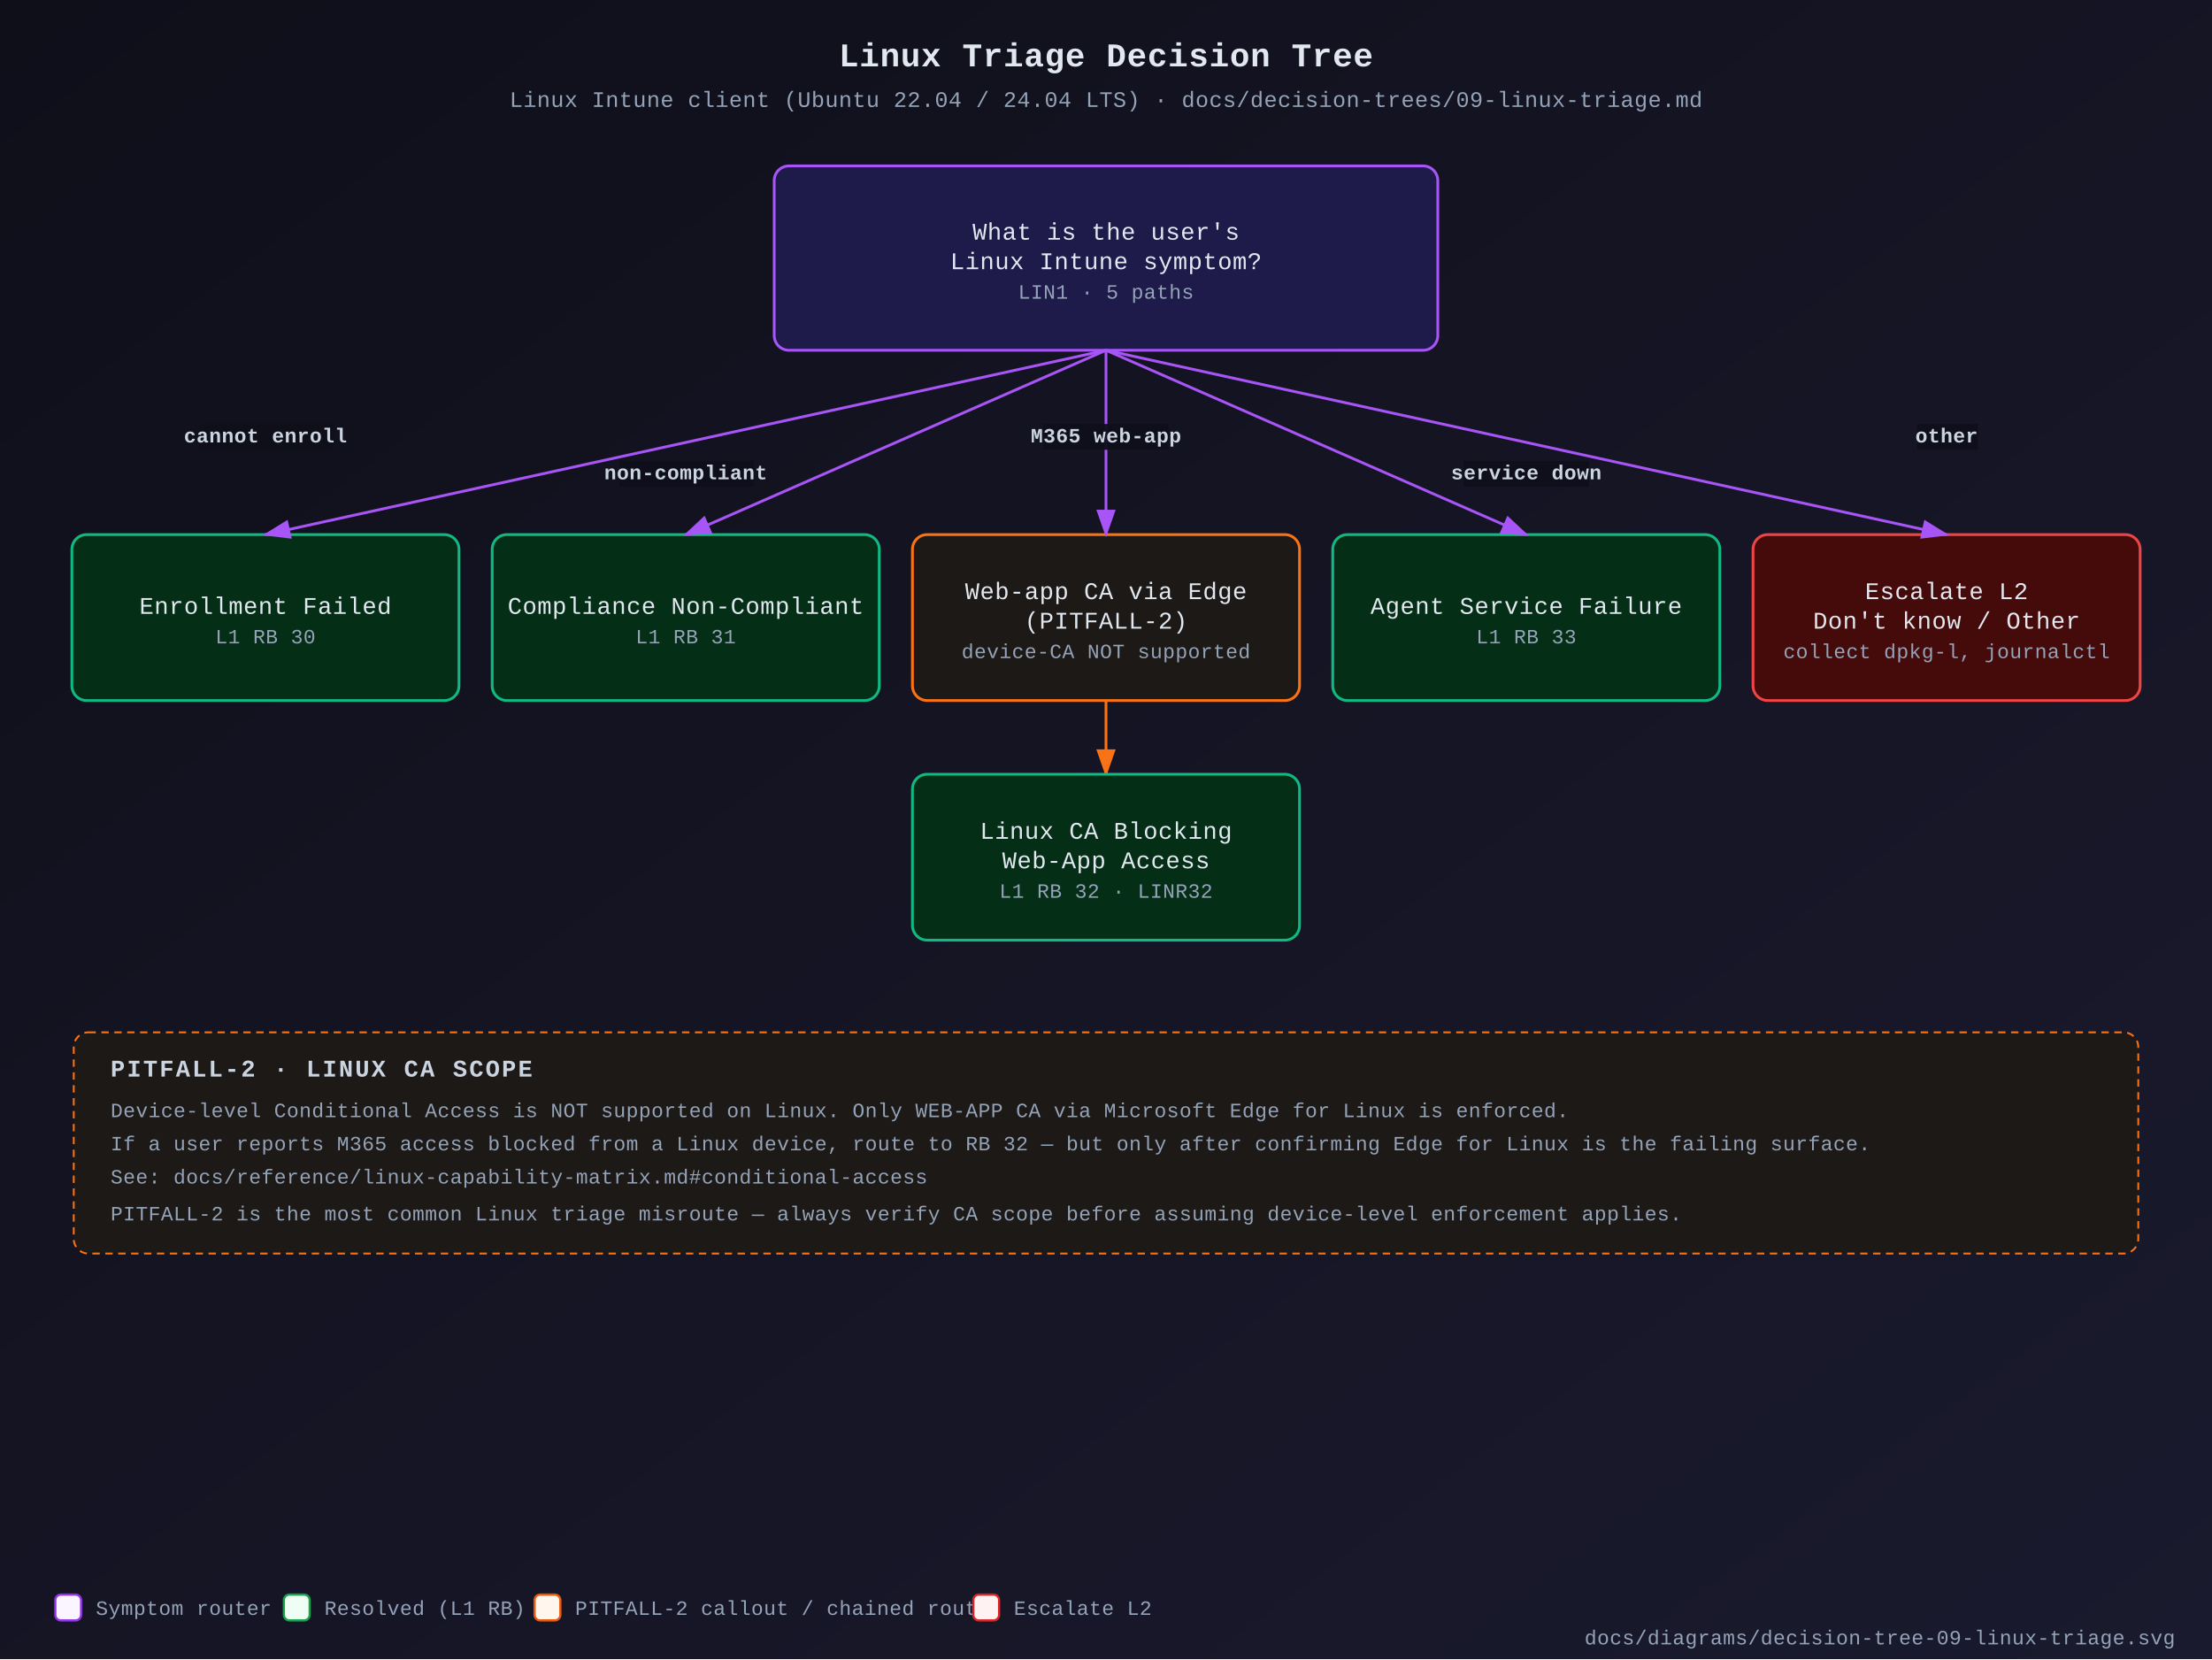
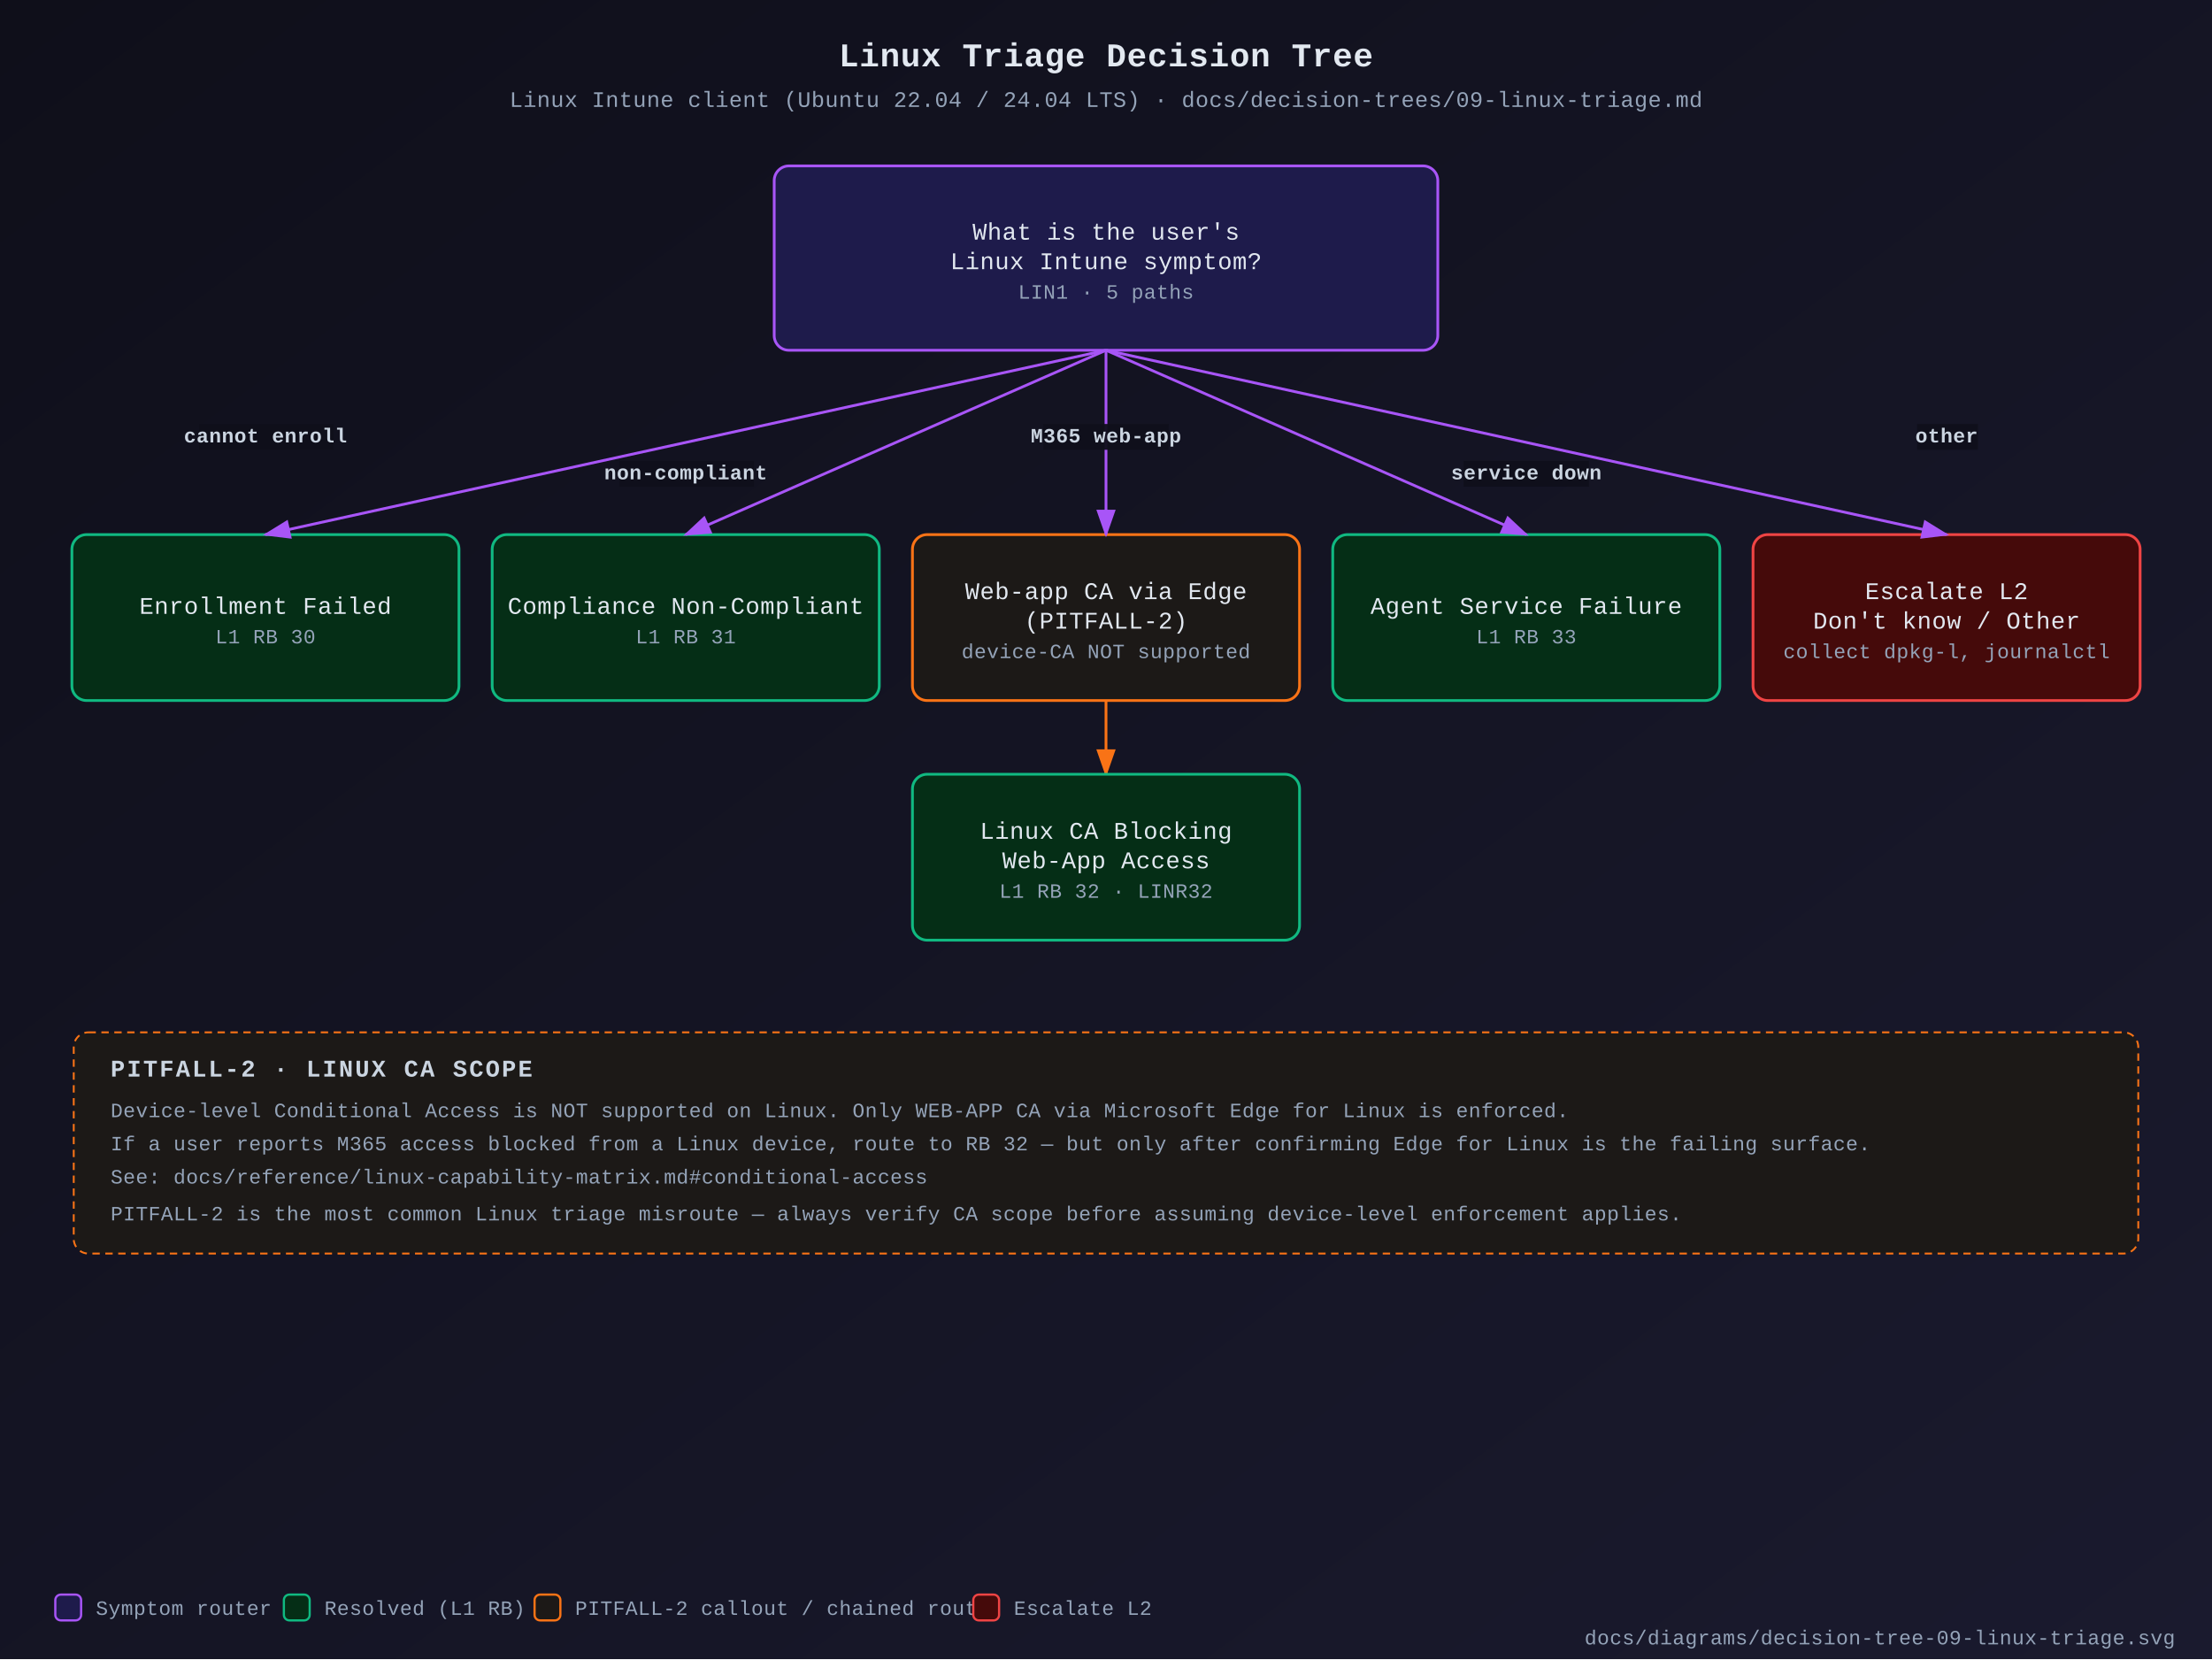
<svg xmlns="http://www.w3.org/2000/svg" viewBox="0 0 1200 900" width="1200" height="900">
  <style>
    text { font-family: 'SF Mono', 'Fira Code', 'Cascadia Code', 'Courier New', monospace; fill: #e2e8f0; letter-spacing: 0.02em; }
    .title { font-size: 18px; font-weight: 700; fill: #e2e8f0; letter-spacing: 0.02em; }
    .subtitle { font-size: 12px; fill: #94a3b8; }
    .label { font-size: 13px; fill: #e2e8f0; }
    .sub { font-size: 11px; fill: #94a3b8; }
    .edge { font-size: 11px; fill: #cbd5e1; font-weight: 700; }
    .col-head { font-size: 13px; font-weight: 700; fill: #cbd5e1; letter-spacing: 0.08em; }
    .legend { font-size: 11px; fill: #94a3b8; }
  </style>
  <defs>
    <linearGradient id="bg-grad" x1="0%" y1="0%" x2="100%" y2="100%">
      <stop offset="0%" stop-color="#0f0f1a" />
      <stop offset="100%" stop-color="#1a1a2e" />
    </linearGradient>
    <marker id="arr-blue" markerWidth="10" markerHeight="7" refX="9" refY="3.5" orient="auto">
      <polygon points="0,0 10,3.5 0,7" fill="#3b82f6" />
    </marker>
    <marker id="arr-red" markerWidth="10" markerHeight="7" refX="9" refY="3.5" orient="auto">
      <polygon points="0,0 10,3.5 0,7" fill="#ef4444" />
    </marker>
    <marker id="arr-green" markerWidth="10" markerHeight="7" refX="9" refY="3.5" orient="auto">
      <polygon points="0,0 10,3.5 0,7" fill="#10b981" />
    </marker>
    <marker id="arr-orange" markerWidth="10" markerHeight="7" refX="9" refY="3.5" orient="auto">
      <polygon points="0,0 10,3.5 0,7" fill="#f97316" />
    </marker>
    <marker id="arr-purple" markerWidth="10" markerHeight="7" refX="9" refY="3.5" orient="auto">
      <polygon points="0,0 10,3.5 0,7" fill="#a855f7" />
    </marker>
    <marker id="arr-gray" markerWidth="10" markerHeight="7" refX="9" refY="3.5" orient="auto">
      <polygon points="0,0 10,3.5 0,7" fill="#64748b" />
    </marker>
  </defs>
  <rect width="1200" height="900" fill="url(#bg-grad)" />
  <text x="600" y="36" text-anchor="middle" class="title">Linux Triage Decision Tree</text>
  <text x="600" y="58" text-anchor="middle" class="subtitle">Linux Intune client (Ubuntu 22.04 / 24.04 LTS)  ·  docs/decision-trees/09-linux-triage.md</text>
  <rect x="420" y="90" width="360" height="100" rx="8" ry="8" fill="#1e1b4b" stroke="#a855f7" stroke-width="1.5" />
  <text x="600" y="130" text-anchor="middle" class="label">What is the user's</text>
  <text x="600" y="146" text-anchor="middle" class="label">Linux Intune symptom?</text>
  <text x="600" y="162" text-anchor="middle" class="sub">LIN1 · 5 paths</text>
  <rect x="39" y="290" width="210" height="90" rx="8" ry="8" fill="#052e16" stroke="#10b981" stroke-width="1.5" />
  <text x="144" y="333" text-anchor="middle" class="label">Enrollment Failed</text>
  <text x="144" y="349" text-anchor="middle" class="sub">L1 RB 30</text>
  <path d="M 600,190 L 144,290" stroke="#a855f7" stroke-width="1.5" fill="none" marker-end="url(#arr-purple)" />
  <rect x="108" y="230" width="73" height="14" fill="#0f0f1a" opacity="0.95" />
  <text x="144" y="240" text-anchor="middle" class="edge">cannot enroll</text>
  <rect x="267" y="290" width="210" height="90" rx="8" ry="8" fill="#052e16" stroke="#10b981" stroke-width="1.5" />
  <text x="372" y="333" text-anchor="middle" class="label">Compliance Non-Compliant</text>
  <text x="372" y="349" text-anchor="middle" class="sub">L1 RB 31</text>
  <path d="M 600,190 L 372,290" stroke="#a855f7" stroke-width="1.5" fill="none" marker-end="url(#arr-purple)" />
  <rect x="336" y="250" width="73" height="14" fill="#0f0f1a" opacity="0.95" />
  <text x="372" y="260" text-anchor="middle" class="edge">non-compliant</text>
  <rect x="495" y="290" width="210" height="90" rx="8" ry="8" fill="#1c1917" stroke="#f97316" stroke-width="1.5" />
  <text x="600" y="325" text-anchor="middle" class="label">Web-app CA via Edge</text>
  <text x="600" y="341" text-anchor="middle" class="label">(PITFALL-2)</text>
  <text x="600" y="357" text-anchor="middle" class="sub">device-CA NOT supported</text>
  <path d="M 600,190 L 600,290" stroke="#a855f7" stroke-width="1.5" fill="none" marker-end="url(#arr-purple)" />
  <rect x="566" y="230" width="68" height="14" fill="#0f0f1a" opacity="0.95" />
  <text x="600" y="240" text-anchor="middle" class="edge">M365 web-app</text>
  <rect x="723" y="290" width="210" height="90" rx="8" ry="8" fill="#052e16" stroke="#10b981" stroke-width="1.5" />
  <text x="828" y="333" text-anchor="middle" class="label">Agent Service Failure</text>
  <text x="828" y="349" text-anchor="middle" class="sub">L1 RB 33</text>
  <path d="M 600,190 L 828,290" stroke="#a855f7" stroke-width="1.5" fill="none" marker-end="url(#arr-purple)" />
  <rect x="794" y="250" width="68" height="14" fill="#0f0f1a" opacity="0.95" />
  <text x="828" y="260" text-anchor="middle" class="edge">service down</text>
  <rect x="951" y="290" width="210" height="90" rx="8" ry="8" fill="#450a0a" stroke="#ef4444" stroke-width="1.5" />
  <text x="1056" y="325" text-anchor="middle" class="label">Escalate L2</text>
  <text x="1056" y="341" text-anchor="middle" class="label">Don't know / Other</text>
  <text x="1056" y="357" text-anchor="middle" class="sub">collect dpkg-l, journalctl</text>
  <path d="M 600,190 L 1056,290" stroke="#a855f7" stroke-width="1.5" fill="none" marker-end="url(#arr-purple)" />
  <rect x="1040" y="230" width="33" height="14" fill="#0f0f1a" opacity="0.95" />
  <text x="1056" y="240" text-anchor="middle" class="edge">other</text>
  <path d="M 600,380 L 600,420" stroke="#f97316" stroke-width="1.5" fill="none" marker-end="url(#arr-orange)" />
  <rect x="495" y="420" width="210" height="90" rx="8" ry="8" fill="#052e16" stroke="#10b981" stroke-width="1.5" />
  <text x="600" y="455" text-anchor="middle" class="label">Linux CA Blocking</text>
  <text x="600" y="471" text-anchor="middle" class="label">Web-App Access</text>
  <text x="600" y="487" text-anchor="middle" class="sub">L1 RB 32  ·  LINR32</text>
  <rect x="40" y="560" width="1120" height="120" rx="8" ry="8" fill="#1c1917" stroke="#f97316" stroke-width="1" stroke-dasharray="4 3" />
  <text x="60" y="584" class="col-head" fill="#fed7aa">PITFALL-2  ·  LINUX CA SCOPE</text>
  <text x="60" y="606" class="sub">Device-level Conditional Access is NOT supported on Linux. Only WEB-APP CA via Microsoft Edge for Linux is enforced.</text>
  <text x="60" y="624" class="sub">If a user reports M365 access blocked from a Linux device, route to RB 32 — but only after confirming Edge for Linux is the failing surface.</text>
  <text x="60" y="642" class="sub">See: docs/reference/linux-capability-matrix.md#conditional-access</text>
  <text x="60" y="662" class="sub">PITFALL-2 is the most common Linux triage misroute — always verify CA scope before assuming device-level enforcement applies.</text>
-   <rect x="30" y="865" width="14" height="14" rx="3" ry="3" fill="#faf5ff" stroke="#9333ea" stroke-width="1.2" />
+   <rect x="30" y="865" width="14" height="14" rx="3" ry="3" fill="#1e1b4b" stroke="#a855f7" stroke-width="1.2" />
  <text x="52" y="876" class="legend">Symptom router</text>
-   <rect x="154" y="865" width="14" height="14" rx="3" ry="3" fill="#f0fdf4" stroke="#16a34a" stroke-width="1.2" />
+   <rect x="154" y="865" width="14" height="14" rx="3" ry="3" fill="#052e16" stroke="#10b981" stroke-width="1.2" />
  <text x="176" y="876" class="legend">Resolved (L1 RB)</text>
-   <rect x="290" y="865" width="14" height="14" rx="3" ry="3" fill="#fff7ed" stroke="#ea580c" stroke-width="1.2" />
+   <rect x="290" y="865" width="14" height="14" rx="3" ry="3" fill="#1c1917" stroke="#f97316" stroke-width="1.2" />
  <text x="312" y="876" class="legend">PITFALL-2 callout / chained route</text>
-   <rect x="528" y="865" width="14" height="14" rx="3" ry="3" fill="#fef2f2" stroke="#dc2626" stroke-width="1.2" />
+   <rect x="528" y="865" width="14" height="14" rx="3" ry="3" fill="#450a0a" stroke="#ef4444" stroke-width="1.2" />
  <text x="550" y="876" class="legend">Escalate L2</text>
  <text x="1180" y="892" text-anchor="end" class="legend">docs/diagrams/decision-tree-09-linux-triage.svg</text>
</svg>
